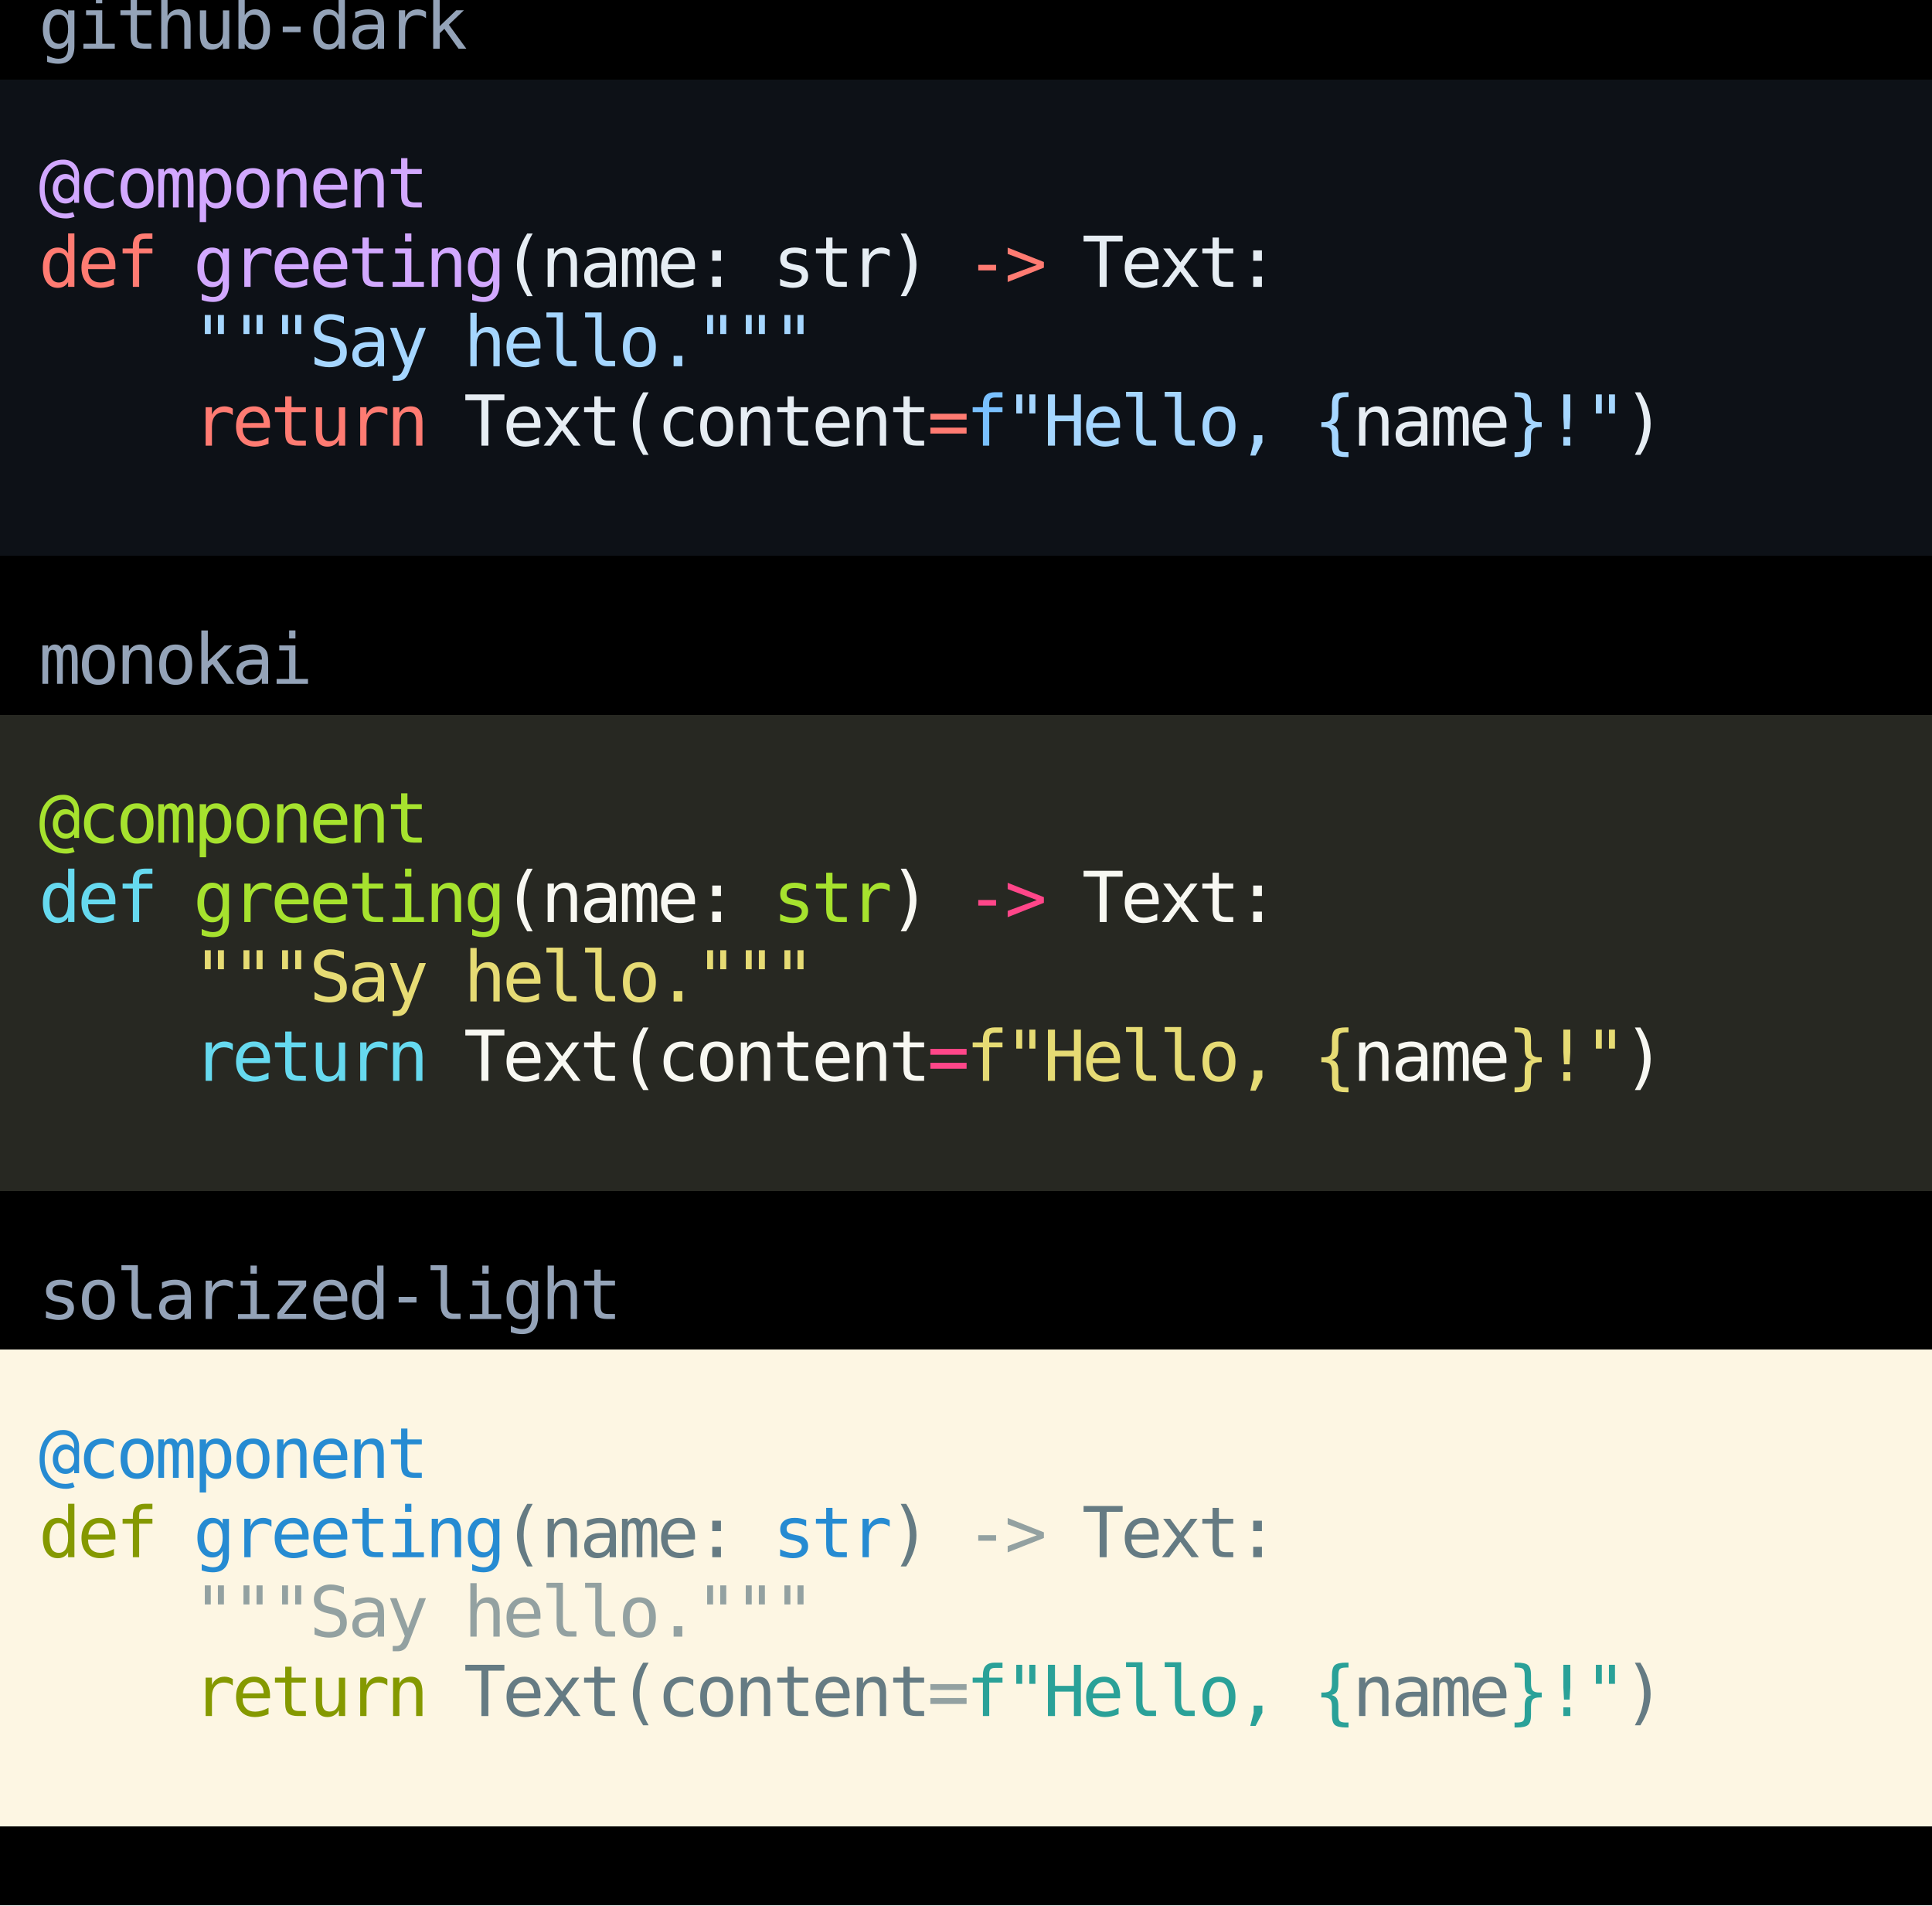
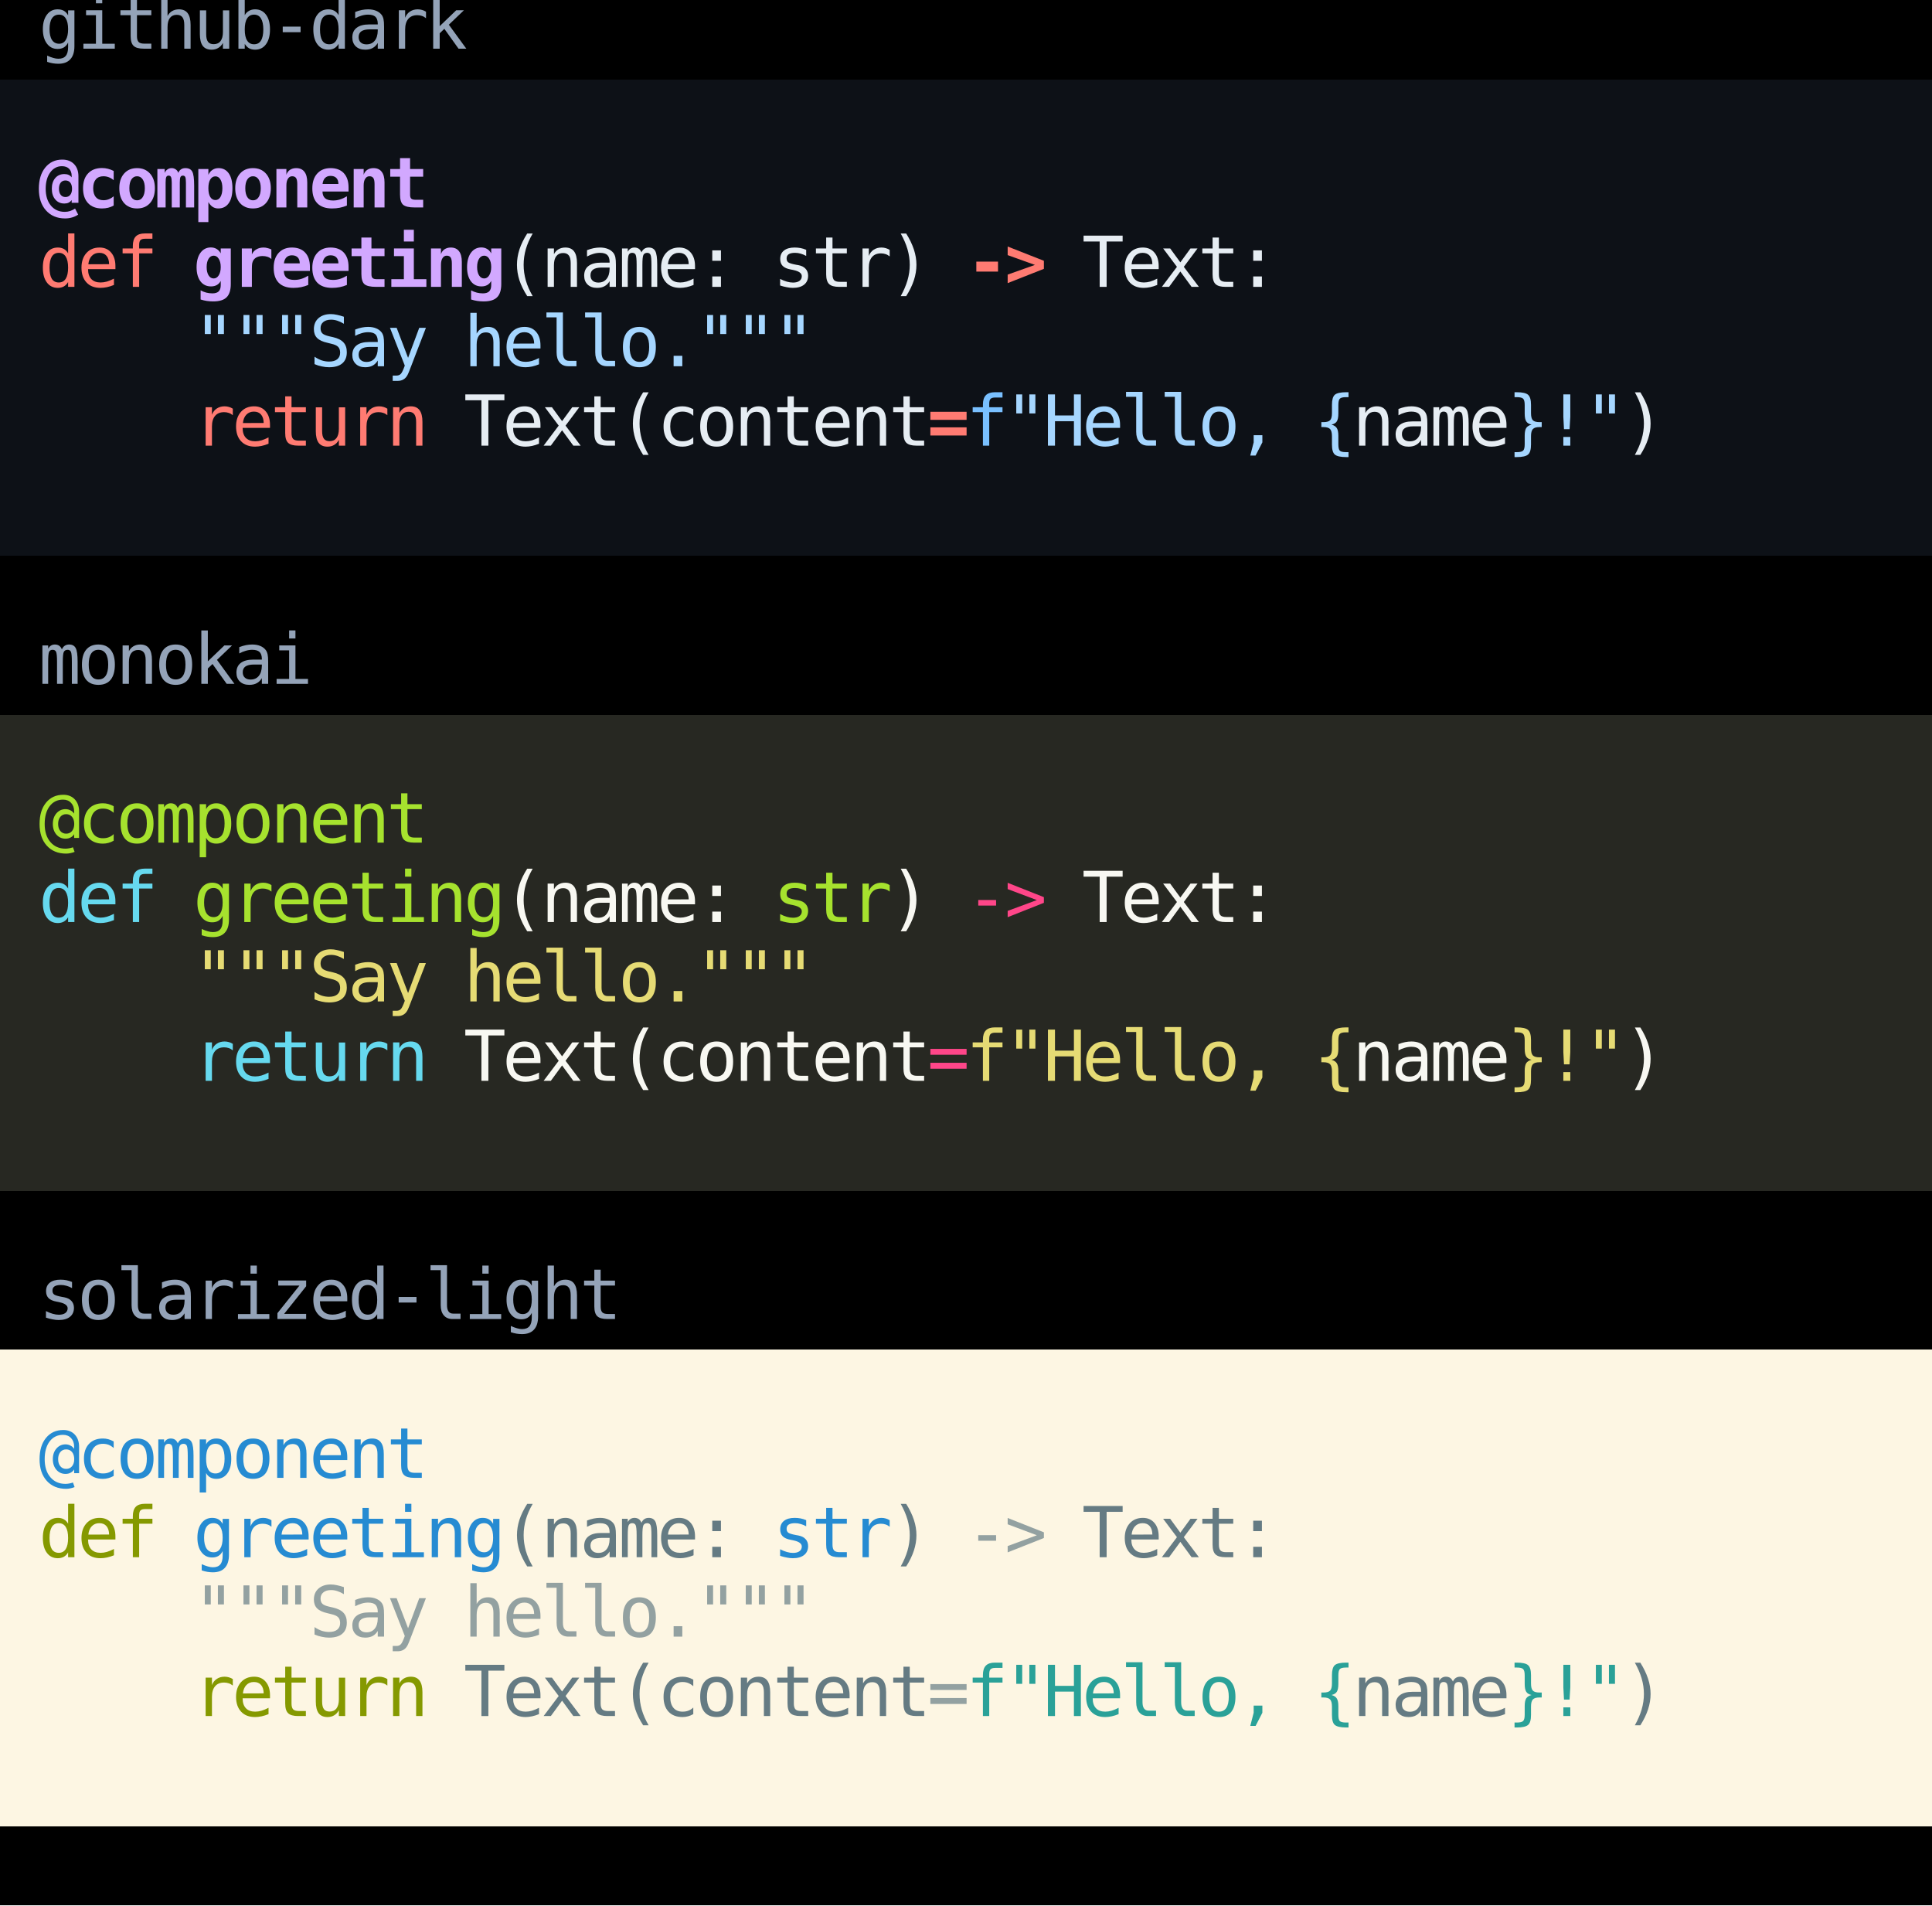
<svg xmlns="http://www.w3.org/2000/svg" width="27.50em" height="27.12em">
  <style>svg {
  dominant-baseline: hanging;
  font-size: 1rem;
}
</style>
  <g shape-rendering="crispEdges">
    <rect x="0.00em" y="0.00em" width="27.50em" height="27.12em" fill="#000000" />
    <rect x="0.00em" y="0.00em" width="27.50em" height="1.13em" fill="#000000" />
    <rect x="0.00em" y="1.13em" width="27.50em" height="1.13em" fill="#0d1117" />
    <rect x="0.00em" y="2.26em" width="27.50em" height="1.13em" fill="#0d1117" />
    <rect x="0.00em" y="3.39em" width="27.50em" height="1.13em" fill="#0d1117" />
    <rect x="0.00em" y="4.52em" width="27.50em" height="1.13em" fill="#0d1117" />
    <rect x="0.00em" y="5.65em" width="27.50em" height="1.13em" fill="#0d1117" />
    <rect x="0.00em" y="6.78em" width="27.50em" height="1.13em" fill="#0d1117" />
    <rect x="0.00em" y="7.91em" width="27.50em" height="1.13em" fill="#000000" />
    <rect x="0.00em" y="9.04em" width="27.50em" height="1.13em" fill="#000000" />
    <rect x="0.00em" y="10.17em" width="27.50em" height="1.13em" fill="#272822" />
    <rect x="0.00em" y="11.30em" width="27.50em" height="1.13em" fill="#272822" />
    <rect x="0.00em" y="12.43em" width="27.50em" height="1.13em" fill="#272822" />
    <rect x="0.00em" y="13.56em" width="27.50em" height="1.13em" fill="#272822" />
    <rect x="0.00em" y="14.69em" width="27.50em" height="1.13em" fill="#272822" />
    <rect x="0.00em" y="15.82em" width="27.50em" height="1.13em" fill="#272822" />
    <rect x="0.00em" y="16.95em" width="27.50em" height="1.13em" fill="#000000" />
    <rect x="0.00em" y="18.08em" width="27.50em" height="1.13em" fill="#000000" />
    <rect x="0.00em" y="19.21em" width="27.50em" height="1.13em" fill="#fdf6e3" />
    <rect x="0.00em" y="20.34em" width="27.50em" height="1.13em" fill="#fdf6e3" />
    <rect x="0.00em" y="21.47em" width="27.50em" height="1.13em" fill="#fdf6e3" />
    <rect x="0.00em" y="22.60em" width="27.50em" height="1.13em" fill="#fdf6e3" />
    <rect x="0.00em" y="23.73em" width="27.50em" height="1.13em" fill="#fdf6e3" />
    <rect x="0.00em" y="24.86em" width="27.50em" height="1.13em" fill="#fdf6e3" />
    <rect x="0.00em" y="25.99em" width="27.50em" height="1.13em" fill="#000000" />
  </g>
  <text fill="#ffffff" font-family="monospace">
    <tspan y="0.00em">
      <tspan x="0.55em" fill="#94a3b8">g</tspan>
      <tspan x="1.10em" fill="#94a3b8">i</tspan>
      <tspan x="1.65em" fill="#94a3b8">t</tspan>
      <tspan x="2.20em" fill="#94a3b8">h</tspan>
      <tspan x="2.75em" fill="#94a3b8">u</tspan>
      <tspan x="3.30em" fill="#94a3b8">b</tspan>
      <tspan x="3.85em" fill="#94a3b8">-</tspan>
      <tspan x="4.40em" fill="#94a3b8">d</tspan>
      <tspan x="4.95em" fill="#94a3b8">a</tspan>
      <tspan x="5.50em" fill="#94a3b8">r</tspan>
      <tspan x="6.05em" fill="#94a3b8">k</tspan>
    </tspan>
    <tspan y="1.13em" />
    <tspan y="2.26em">
-       <tspan x="0.55em" fill="#d2a8ff">@</tspan>
-       <tspan x="1.10em" fill="#d2a8ff">c</tspan>
-       <tspan x="1.65em" fill="#d2a8ff">o</tspan>
-       <tspan x="2.20em" fill="#d2a8ff">m</tspan>
-       <tspan x="2.75em" fill="#d2a8ff">p</tspan>
-       <tspan x="3.30em" fill="#d2a8ff">o</tspan>
-       <tspan x="3.85em" fill="#d2a8ff">n</tspan>
-       <tspan x="4.40em" fill="#d2a8ff">e</tspan>
-       <tspan x="4.95em" fill="#d2a8ff">n</tspan>
-       <tspan x="5.50em" fill="#d2a8ff">t</tspan>
+       <tspan x="0.55em" fill="#d2a8ff" font-weight="bold">@</tspan>
+       <tspan x="1.10em" fill="#d2a8ff" font-weight="bold">c</tspan>
+       <tspan x="1.65em" fill="#d2a8ff" font-weight="bold">o</tspan>
+       <tspan x="2.20em" fill="#d2a8ff" font-weight="bold">m</tspan>
+       <tspan x="2.75em" fill="#d2a8ff" font-weight="bold">p</tspan>
+       <tspan x="3.30em" fill="#d2a8ff" font-weight="bold">o</tspan>
+       <tspan x="3.85em" fill="#d2a8ff" font-weight="bold">n</tspan>
+       <tspan x="4.40em" fill="#d2a8ff" font-weight="bold">e</tspan>
+       <tspan x="4.95em" fill="#d2a8ff" font-weight="bold">n</tspan>
+       <tspan x="5.50em" fill="#d2a8ff" font-weight="bold">t</tspan>
    </tspan>
    <tspan y="3.39em">
      <tspan x="0.55em" fill="#ff7b72">d</tspan>
      <tspan x="1.10em" fill="#ff7b72">e</tspan>
      <tspan x="1.65em" fill="#ff7b72">f</tspan>
-       <tspan x="2.75em" fill="#d2a8ff">g</tspan>
-       <tspan x="3.30em" fill="#d2a8ff">r</tspan>
-       <tspan x="3.85em" fill="#d2a8ff">e</tspan>
-       <tspan x="4.40em" fill="#d2a8ff">e</tspan>
-       <tspan x="4.95em" fill="#d2a8ff">t</tspan>
-       <tspan x="5.50em" fill="#d2a8ff">i</tspan>
-       <tspan x="6.05em" fill="#d2a8ff">n</tspan>
-       <tspan x="6.60em" fill="#d2a8ff">g</tspan>
+       <tspan x="2.75em" fill="#d2a8ff" font-weight="bold">g</tspan>
+       <tspan x="3.30em" fill="#d2a8ff" font-weight="bold">r</tspan>
+       <tspan x="3.85em" fill="#d2a8ff" font-weight="bold">e</tspan>
+       <tspan x="4.40em" fill="#d2a8ff" font-weight="bold">e</tspan>
+       <tspan x="4.95em" fill="#d2a8ff" font-weight="bold">t</tspan>
+       <tspan x="5.50em" fill="#d2a8ff" font-weight="bold">i</tspan>
+       <tspan x="6.05em" fill="#d2a8ff" font-weight="bold">n</tspan>
+       <tspan x="6.60em" fill="#d2a8ff" font-weight="bold">g</tspan>
      <tspan x="7.15em" fill="#e6edf3">(</tspan>
      <tspan x="7.70em" fill="#e6edf3">n</tspan>
      <tspan x="8.25em" fill="#e6edf3">a</tspan>
      <tspan x="8.80em" fill="#e6edf3">m</tspan>
      <tspan x="9.35em" fill="#e6edf3">e</tspan>
      <tspan x="9.90em" fill="#e6edf3">:</tspan>
      <tspan x="11.00em" fill="#e6edf3">s</tspan>
      <tspan x="11.55em" fill="#e6edf3">t</tspan>
      <tspan x="12.10em" fill="#e6edf3">r</tspan>
      <tspan x="12.65em" fill="#e6edf3">)</tspan>
-       <tspan x="13.75em" fill="#ff7b72">-</tspan>
-       <tspan x="14.30em" fill="#ff7b72">&gt;</tspan>
+       <tspan x="13.75em" fill="#ff7b72" font-weight="bold">-</tspan>
+       <tspan x="14.30em" fill="#ff7b72" font-weight="bold">&gt;</tspan>
      <tspan x="15.40em" fill="#e6edf3">T</tspan>
      <tspan x="15.95em" fill="#e6edf3">e</tspan>
      <tspan x="16.50em" fill="#e6edf3">x</tspan>
      <tspan x="17.05em" fill="#e6edf3">t</tspan>
      <tspan x="17.60em" fill="#e6edf3">:</tspan>
    </tspan>
    <tspan y="4.52em">
      <tspan x="2.75em" fill="#a5d6ff">"</tspan>
      <tspan x="3.30em" fill="#a5d6ff">"</tspan>
      <tspan x="3.85em" fill="#a5d6ff">"</tspan>
      <tspan x="4.40em" fill="#a5d6ff">S</tspan>
      <tspan x="4.95em" fill="#a5d6ff">a</tspan>
      <tspan x="5.50em" fill="#a5d6ff">y</tspan>
      <tspan x="6.60em" fill="#a5d6ff">h</tspan>
      <tspan x="7.15em" fill="#a5d6ff">e</tspan>
      <tspan x="7.70em" fill="#a5d6ff">l</tspan>
      <tspan x="8.25em" fill="#a5d6ff">l</tspan>
      <tspan x="8.80em" fill="#a5d6ff">o</tspan>
      <tspan x="9.35em" fill="#a5d6ff">.</tspan>
      <tspan x="9.90em" fill="#a5d6ff">"</tspan>
      <tspan x="10.45em" fill="#a5d6ff">"</tspan>
      <tspan x="11.00em" fill="#a5d6ff">"</tspan>
    </tspan>
    <tspan y="5.65em">
      <tspan x="2.75em" fill="#ff7b72">r</tspan>
      <tspan x="3.30em" fill="#ff7b72">e</tspan>
      <tspan x="3.85em" fill="#ff7b72">t</tspan>
      <tspan x="4.40em" fill="#ff7b72">u</tspan>
      <tspan x="4.95em" fill="#ff7b72">r</tspan>
      <tspan x="5.50em" fill="#ff7b72">n</tspan>
      <tspan x="6.60em" fill="#e6edf3">T</tspan>
      <tspan x="7.15em" fill="#e6edf3">e</tspan>
      <tspan x="7.70em" fill="#e6edf3">x</tspan>
      <tspan x="8.25em" fill="#e6edf3">t</tspan>
      <tspan x="8.80em" fill="#e6edf3">(</tspan>
      <tspan x="9.35em" fill="#e6edf3">c</tspan>
      <tspan x="9.90em" fill="#e6edf3">o</tspan>
      <tspan x="10.45em" fill="#e6edf3">n</tspan>
      <tspan x="11.00em" fill="#e6edf3">t</tspan>
      <tspan x="11.55em" fill="#e6edf3">e</tspan>
      <tspan x="12.10em" fill="#e6edf3">n</tspan>
      <tspan x="12.65em" fill="#e6edf3">t</tspan>
-       <tspan x="13.20em" fill="#ff7b72">=</tspan>
+       <tspan x="13.20em" fill="#ff7b72" font-weight="bold">=</tspan>
      <tspan x="13.75em" fill="#79c0ff">f</tspan>
      <tspan x="14.30em" fill="#a5d6ff">"</tspan>
      <tspan x="14.85em" fill="#a5d6ff">H</tspan>
      <tspan x="15.40em" fill="#a5d6ff">e</tspan>
      <tspan x="15.95em" fill="#a5d6ff">l</tspan>
      <tspan x="16.50em" fill="#a5d6ff">l</tspan>
      <tspan x="17.05em" fill="#a5d6ff">o</tspan>
      <tspan x="17.60em" fill="#a5d6ff">,</tspan>
      <tspan x="18.70em" fill="#a5d6ff">{</tspan>
      <tspan x="19.25em" fill="#e6edf3">n</tspan>
      <tspan x="19.80em" fill="#e6edf3">a</tspan>
      <tspan x="20.35em" fill="#e6edf3">m</tspan>
      <tspan x="20.90em" fill="#e6edf3">e</tspan>
      <tspan x="21.45em" fill="#a5d6ff">}</tspan>
      <tspan x="22.00em" fill="#a5d6ff">!</tspan>
      <tspan x="22.55em" fill="#a5d6ff">"</tspan>
      <tspan x="23.10em" fill="#e6edf3">)</tspan>
    </tspan>
    <tspan y="6.78em" />
    <tspan y="7.91em" />
    <tspan y="9.04em">
      <tspan x="0.55em" fill="#94a3b8">m</tspan>
      <tspan x="1.10em" fill="#94a3b8">o</tspan>
      <tspan x="1.65em" fill="#94a3b8">n</tspan>
      <tspan x="2.20em" fill="#94a3b8">o</tspan>
      <tspan x="2.75em" fill="#94a3b8">k</tspan>
      <tspan x="3.30em" fill="#94a3b8">a</tspan>
      <tspan x="3.85em" fill="#94a3b8">i</tspan>
    </tspan>
    <tspan y="10.17em" />
    <tspan y="11.30em">
      <tspan x="0.55em" fill="#a6e22e">@</tspan>
      <tspan x="1.10em" fill="#a6e22e">c</tspan>
      <tspan x="1.65em" fill="#a6e22e">o</tspan>
      <tspan x="2.20em" fill="#a6e22e">m</tspan>
      <tspan x="2.75em" fill="#a6e22e">p</tspan>
      <tspan x="3.30em" fill="#a6e22e">o</tspan>
      <tspan x="3.85em" fill="#a6e22e">n</tspan>
      <tspan x="4.40em" fill="#a6e22e">e</tspan>
      <tspan x="4.95em" fill="#a6e22e">n</tspan>
      <tspan x="5.50em" fill="#a6e22e">t</tspan>
    </tspan>
    <tspan y="12.43em">
      <tspan x="0.55em" fill="#66d9ef">d</tspan>
      <tspan x="1.10em" fill="#66d9ef">e</tspan>
      <tspan x="1.65em" fill="#66d9ef">f</tspan>
      <tspan x="2.75em" fill="#a6e22e">g</tspan>
      <tspan x="3.30em" fill="#a6e22e">r</tspan>
      <tspan x="3.85em" fill="#a6e22e">e</tspan>
      <tspan x="4.40em" fill="#a6e22e">e</tspan>
      <tspan x="4.95em" fill="#a6e22e">t</tspan>
      <tspan x="5.50em" fill="#a6e22e">i</tspan>
      <tspan x="6.05em" fill="#a6e22e">n</tspan>
      <tspan x="6.60em" fill="#a6e22e">g</tspan>
      <tspan x="7.15em" fill="#f8f8f2">(</tspan>
      <tspan x="7.70em" fill="#f8f8f2">n</tspan>
      <tspan x="8.25em" fill="#f8f8f2">a</tspan>
      <tspan x="8.80em" fill="#f8f8f2">m</tspan>
      <tspan x="9.35em" fill="#f8f8f2">e</tspan>
      <tspan x="9.90em" fill="#f8f8f2">:</tspan>
      <tspan x="11.00em" fill="#a6e22e">s</tspan>
      <tspan x="11.55em" fill="#a6e22e">t</tspan>
      <tspan x="12.10em" fill="#a6e22e">r</tspan>
      <tspan x="12.65em" fill="#f8f8f2">)</tspan>
      <tspan x="13.75em" fill="#ff4689">-</tspan>
      <tspan x="14.30em" fill="#ff4689">&gt;</tspan>
      <tspan x="15.40em" fill="#f8f8f2">T</tspan>
      <tspan x="15.95em" fill="#f8f8f2">e</tspan>
      <tspan x="16.50em" fill="#f8f8f2">x</tspan>
      <tspan x="17.05em" fill="#f8f8f2">t</tspan>
      <tspan x="17.60em" fill="#f8f8f2">:</tspan>
    </tspan>
    <tspan y="13.56em">
      <tspan x="2.75em" fill="#e6db74">"</tspan>
      <tspan x="3.30em" fill="#e6db74">"</tspan>
      <tspan x="3.85em" fill="#e6db74">"</tspan>
      <tspan x="4.40em" fill="#e6db74">S</tspan>
      <tspan x="4.95em" fill="#e6db74">a</tspan>
      <tspan x="5.50em" fill="#e6db74">y</tspan>
      <tspan x="6.60em" fill="#e6db74">h</tspan>
      <tspan x="7.15em" fill="#e6db74">e</tspan>
      <tspan x="7.70em" fill="#e6db74">l</tspan>
      <tspan x="8.25em" fill="#e6db74">l</tspan>
      <tspan x="8.80em" fill="#e6db74">o</tspan>
      <tspan x="9.35em" fill="#e6db74">.</tspan>
      <tspan x="9.90em" fill="#e6db74">"</tspan>
      <tspan x="10.45em" fill="#e6db74">"</tspan>
      <tspan x="11.00em" fill="#e6db74">"</tspan>
    </tspan>
    <tspan y="14.69em">
      <tspan x="2.75em" fill="#66d9ef">r</tspan>
      <tspan x="3.30em" fill="#66d9ef">e</tspan>
      <tspan x="3.85em" fill="#66d9ef">t</tspan>
      <tspan x="4.40em" fill="#66d9ef">u</tspan>
      <tspan x="4.95em" fill="#66d9ef">r</tspan>
      <tspan x="5.50em" fill="#66d9ef">n</tspan>
      <tspan x="6.60em" fill="#f8f8f2">T</tspan>
      <tspan x="7.15em" fill="#f8f8f2">e</tspan>
      <tspan x="7.70em" fill="#f8f8f2">x</tspan>
      <tspan x="8.25em" fill="#f8f8f2">t</tspan>
      <tspan x="8.80em" fill="#f8f8f2">(</tspan>
      <tspan x="9.35em" fill="#f8f8f2">c</tspan>
      <tspan x="9.90em" fill="#f8f8f2">o</tspan>
      <tspan x="10.45em" fill="#f8f8f2">n</tspan>
      <tspan x="11.00em" fill="#f8f8f2">t</tspan>
      <tspan x="11.55em" fill="#f8f8f2">e</tspan>
      <tspan x="12.10em" fill="#f8f8f2">n</tspan>
      <tspan x="12.65em" fill="#f8f8f2">t</tspan>
      <tspan x="13.20em" fill="#ff4689">=</tspan>
      <tspan x="13.75em" fill="#e6db74">f</tspan>
      <tspan x="14.30em" fill="#e6db74">"</tspan>
      <tspan x="14.85em" fill="#e6db74">H</tspan>
      <tspan x="15.40em" fill="#e6db74">e</tspan>
      <tspan x="15.95em" fill="#e6db74">l</tspan>
      <tspan x="16.50em" fill="#e6db74">l</tspan>
      <tspan x="17.05em" fill="#e6db74">o</tspan>
      <tspan x="17.60em" fill="#e6db74">,</tspan>
      <tspan x="18.70em" fill="#e6db74">{</tspan>
      <tspan x="19.25em" fill="#f8f8f2">n</tspan>
      <tspan x="19.80em" fill="#f8f8f2">a</tspan>
      <tspan x="20.35em" fill="#f8f8f2">m</tspan>
      <tspan x="20.90em" fill="#f8f8f2">e</tspan>
      <tspan x="21.45em" fill="#e6db74">}</tspan>
      <tspan x="22.00em" fill="#e6db74">!</tspan>
      <tspan x="22.55em" fill="#e6db74">"</tspan>
      <tspan x="23.10em" fill="#f8f8f2">)</tspan>
    </tspan>
    <tspan y="15.82em" />
    <tspan y="16.95em" />
    <tspan y="18.08em">
      <tspan x="0.55em" fill="#94a3b8">s</tspan>
      <tspan x="1.10em" fill="#94a3b8">o</tspan>
      <tspan x="1.65em" fill="#94a3b8">l</tspan>
      <tspan x="2.20em" fill="#94a3b8">a</tspan>
      <tspan x="2.75em" fill="#94a3b8">r</tspan>
      <tspan x="3.30em" fill="#94a3b8">i</tspan>
      <tspan x="3.85em" fill="#94a3b8">z</tspan>
      <tspan x="4.40em" fill="#94a3b8">e</tspan>
      <tspan x="4.95em" fill="#94a3b8">d</tspan>
      <tspan x="5.50em" fill="#94a3b8">-</tspan>
      <tspan x="6.05em" fill="#94a3b8">l</tspan>
      <tspan x="6.60em" fill="#94a3b8">i</tspan>
      <tspan x="7.15em" fill="#94a3b8">g</tspan>
      <tspan x="7.70em" fill="#94a3b8">h</tspan>
      <tspan x="8.25em" fill="#94a3b8">t</tspan>
    </tspan>
    <tspan y="19.21em" />
    <tspan y="20.34em">
      <tspan x="0.55em" fill="#268bd2">@</tspan>
      <tspan x="1.10em" fill="#268bd2">c</tspan>
      <tspan x="1.65em" fill="#268bd2">o</tspan>
      <tspan x="2.20em" fill="#268bd2">m</tspan>
      <tspan x="2.75em" fill="#268bd2">p</tspan>
      <tspan x="3.30em" fill="#268bd2">o</tspan>
      <tspan x="3.85em" fill="#268bd2">n</tspan>
      <tspan x="4.40em" fill="#268bd2">e</tspan>
      <tspan x="4.95em" fill="#268bd2">n</tspan>
      <tspan x="5.50em" fill="#268bd2">t</tspan>
    </tspan>
    <tspan y="21.47em">
      <tspan x="0.55em" fill="#859900">d</tspan>
      <tspan x="1.10em" fill="#859900">e</tspan>
      <tspan x="1.65em" fill="#859900">f</tspan>
      <tspan x="2.75em" fill="#268bd2">g</tspan>
      <tspan x="3.30em" fill="#268bd2">r</tspan>
      <tspan x="3.85em" fill="#268bd2">e</tspan>
      <tspan x="4.40em" fill="#268bd2">e</tspan>
      <tspan x="4.95em" fill="#268bd2">t</tspan>
      <tspan x="5.50em" fill="#268bd2">i</tspan>
      <tspan x="6.05em" fill="#268bd2">n</tspan>
      <tspan x="6.60em" fill="#268bd2">g</tspan>
      <tspan x="7.15em" fill="#657b83">(</tspan>
      <tspan x="7.70em" fill="#657b83">n</tspan>
      <tspan x="8.25em" fill="#657b83">a</tspan>
      <tspan x="8.80em" fill="#657b83">m</tspan>
      <tspan x="9.35em" fill="#657b83">e</tspan>
      <tspan x="9.90em" fill="#657b83">:</tspan>
      <tspan x="11.00em" fill="#268bd2">s</tspan>
      <tspan x="11.55em" fill="#268bd2">t</tspan>
      <tspan x="12.10em" fill="#268bd2">r</tspan>
      <tspan x="12.65em" fill="#657b83">)</tspan>
      <tspan x="13.75em" fill="#93a1a1">-</tspan>
      <tspan x="14.30em" fill="#93a1a1">&gt;</tspan>
      <tspan x="15.40em" fill="#657b83">T</tspan>
      <tspan x="15.95em" fill="#657b83">e</tspan>
      <tspan x="16.50em" fill="#657b83">x</tspan>
      <tspan x="17.05em" fill="#657b83">t</tspan>
      <tspan x="17.60em" fill="#657b83">:</tspan>
    </tspan>
    <tspan y="22.60em">
      <tspan x="2.75em" fill="#93a1a1">"</tspan>
      <tspan x="3.30em" fill="#93a1a1">"</tspan>
      <tspan x="3.85em" fill="#93a1a1">"</tspan>
      <tspan x="4.40em" fill="#93a1a1">S</tspan>
      <tspan x="4.95em" fill="#93a1a1">a</tspan>
      <tspan x="5.50em" fill="#93a1a1">y</tspan>
      <tspan x="6.60em" fill="#93a1a1">h</tspan>
      <tspan x="7.15em" fill="#93a1a1">e</tspan>
      <tspan x="7.70em" fill="#93a1a1">l</tspan>
      <tspan x="8.25em" fill="#93a1a1">l</tspan>
      <tspan x="8.80em" fill="#93a1a1">o</tspan>
      <tspan x="9.35em" fill="#93a1a1">.</tspan>
      <tspan x="9.90em" fill="#93a1a1">"</tspan>
      <tspan x="10.45em" fill="#93a1a1">"</tspan>
      <tspan x="11.00em" fill="#93a1a1">"</tspan>
    </tspan>
    <tspan y="23.73em">
      <tspan x="2.75em" fill="#859900">r</tspan>
      <tspan x="3.30em" fill="#859900">e</tspan>
      <tspan x="3.85em" fill="#859900">t</tspan>
      <tspan x="4.40em" fill="#859900">u</tspan>
      <tspan x="4.95em" fill="#859900">r</tspan>
      <tspan x="5.50em" fill="#859900">n</tspan>
      <tspan x="6.60em" fill="#657b83">T</tspan>
      <tspan x="7.15em" fill="#657b83">e</tspan>
      <tspan x="7.70em" fill="#657b83">x</tspan>
      <tspan x="8.25em" fill="#657b83">t</tspan>
      <tspan x="8.80em" fill="#657b83">(</tspan>
      <tspan x="9.35em" fill="#657b83">c</tspan>
      <tspan x="9.90em" fill="#657b83">o</tspan>
      <tspan x="10.45em" fill="#657b83">n</tspan>
      <tspan x="11.00em" fill="#657b83">t</tspan>
      <tspan x="11.55em" fill="#657b83">e</tspan>
      <tspan x="12.10em" fill="#657b83">n</tspan>
      <tspan x="12.65em" fill="#657b83">t</tspan>
      <tspan x="13.20em" fill="#93a1a1">=</tspan>
      <tspan x="13.75em" fill="#2aa198">f</tspan>
      <tspan x="14.30em" fill="#2aa198">"</tspan>
      <tspan x="14.85em" fill="#2aa198">H</tspan>
      <tspan x="15.40em" fill="#2aa198">e</tspan>
      <tspan x="15.95em" fill="#2aa198">l</tspan>
      <tspan x="16.50em" fill="#2aa198">l</tspan>
      <tspan x="17.05em" fill="#2aa198">o</tspan>
      <tspan x="17.60em" fill="#2aa198">,</tspan>
      <tspan x="18.70em" fill="#2aa198">{</tspan>
      <tspan x="19.25em" fill="#657b83">n</tspan>
      <tspan x="19.80em" fill="#657b83">a</tspan>
      <tspan x="20.35em" fill="#657b83">m</tspan>
      <tspan x="20.90em" fill="#657b83">e</tspan>
      <tspan x="21.45em" fill="#2aa198">}</tspan>
      <tspan x="22.00em" fill="#2aa198">!</tspan>
      <tspan x="22.55em" fill="#2aa198">"</tspan>
      <tspan x="23.10em" fill="#657b83">)</tspan>
    </tspan>
    <tspan y="24.86em" />
    <tspan y="25.99em" />
  </text>
</svg>
